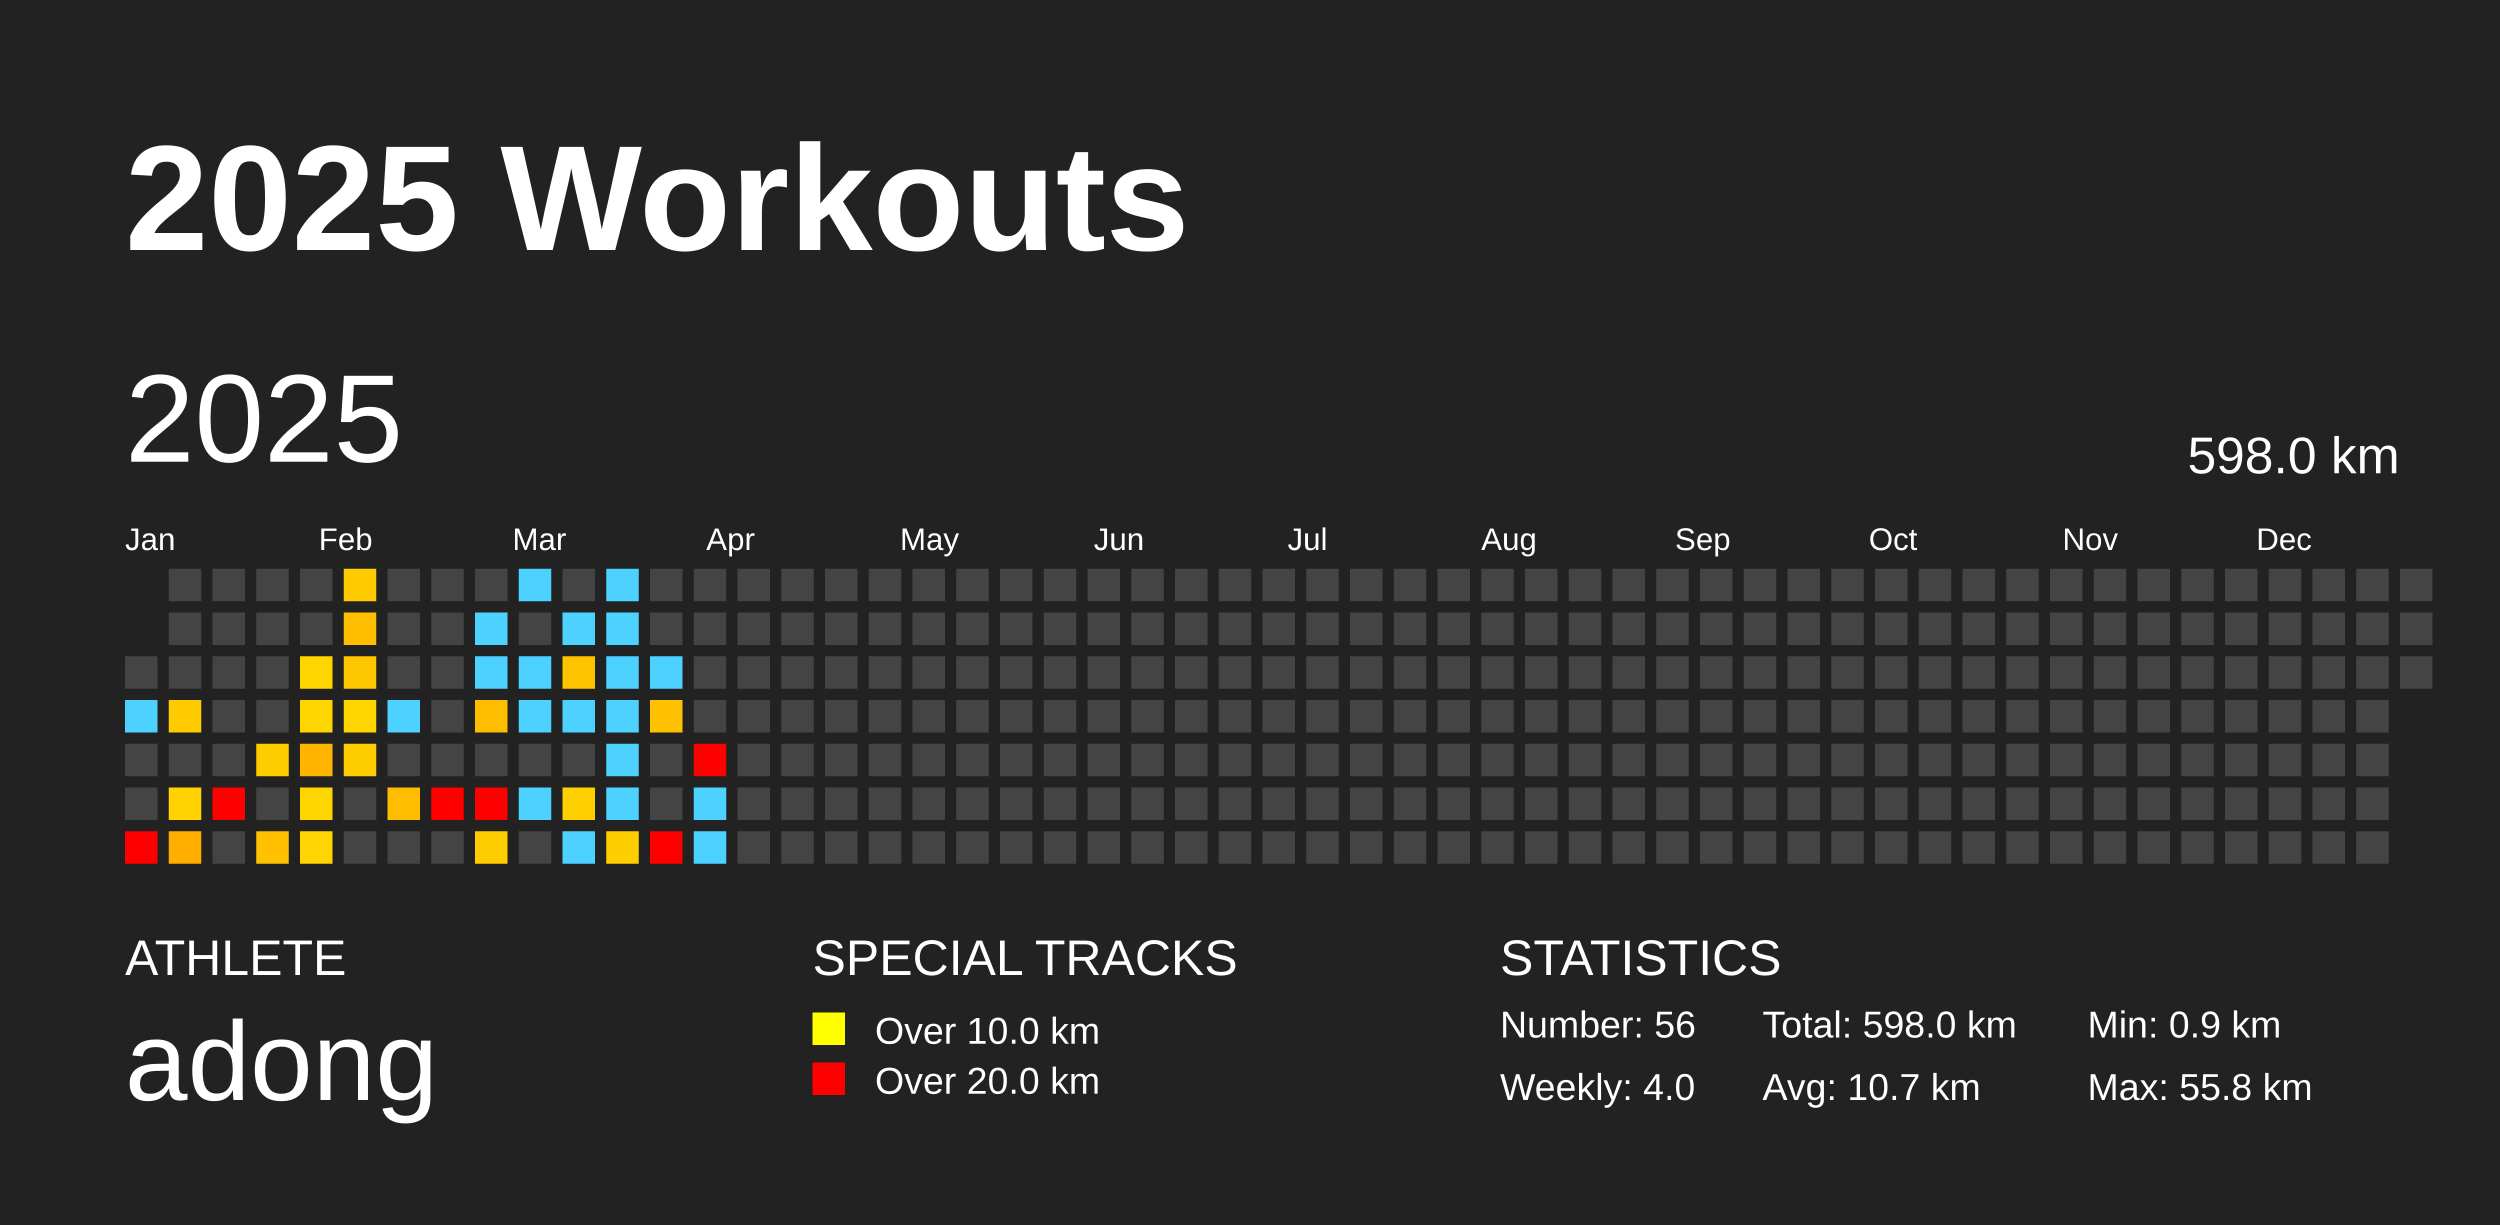
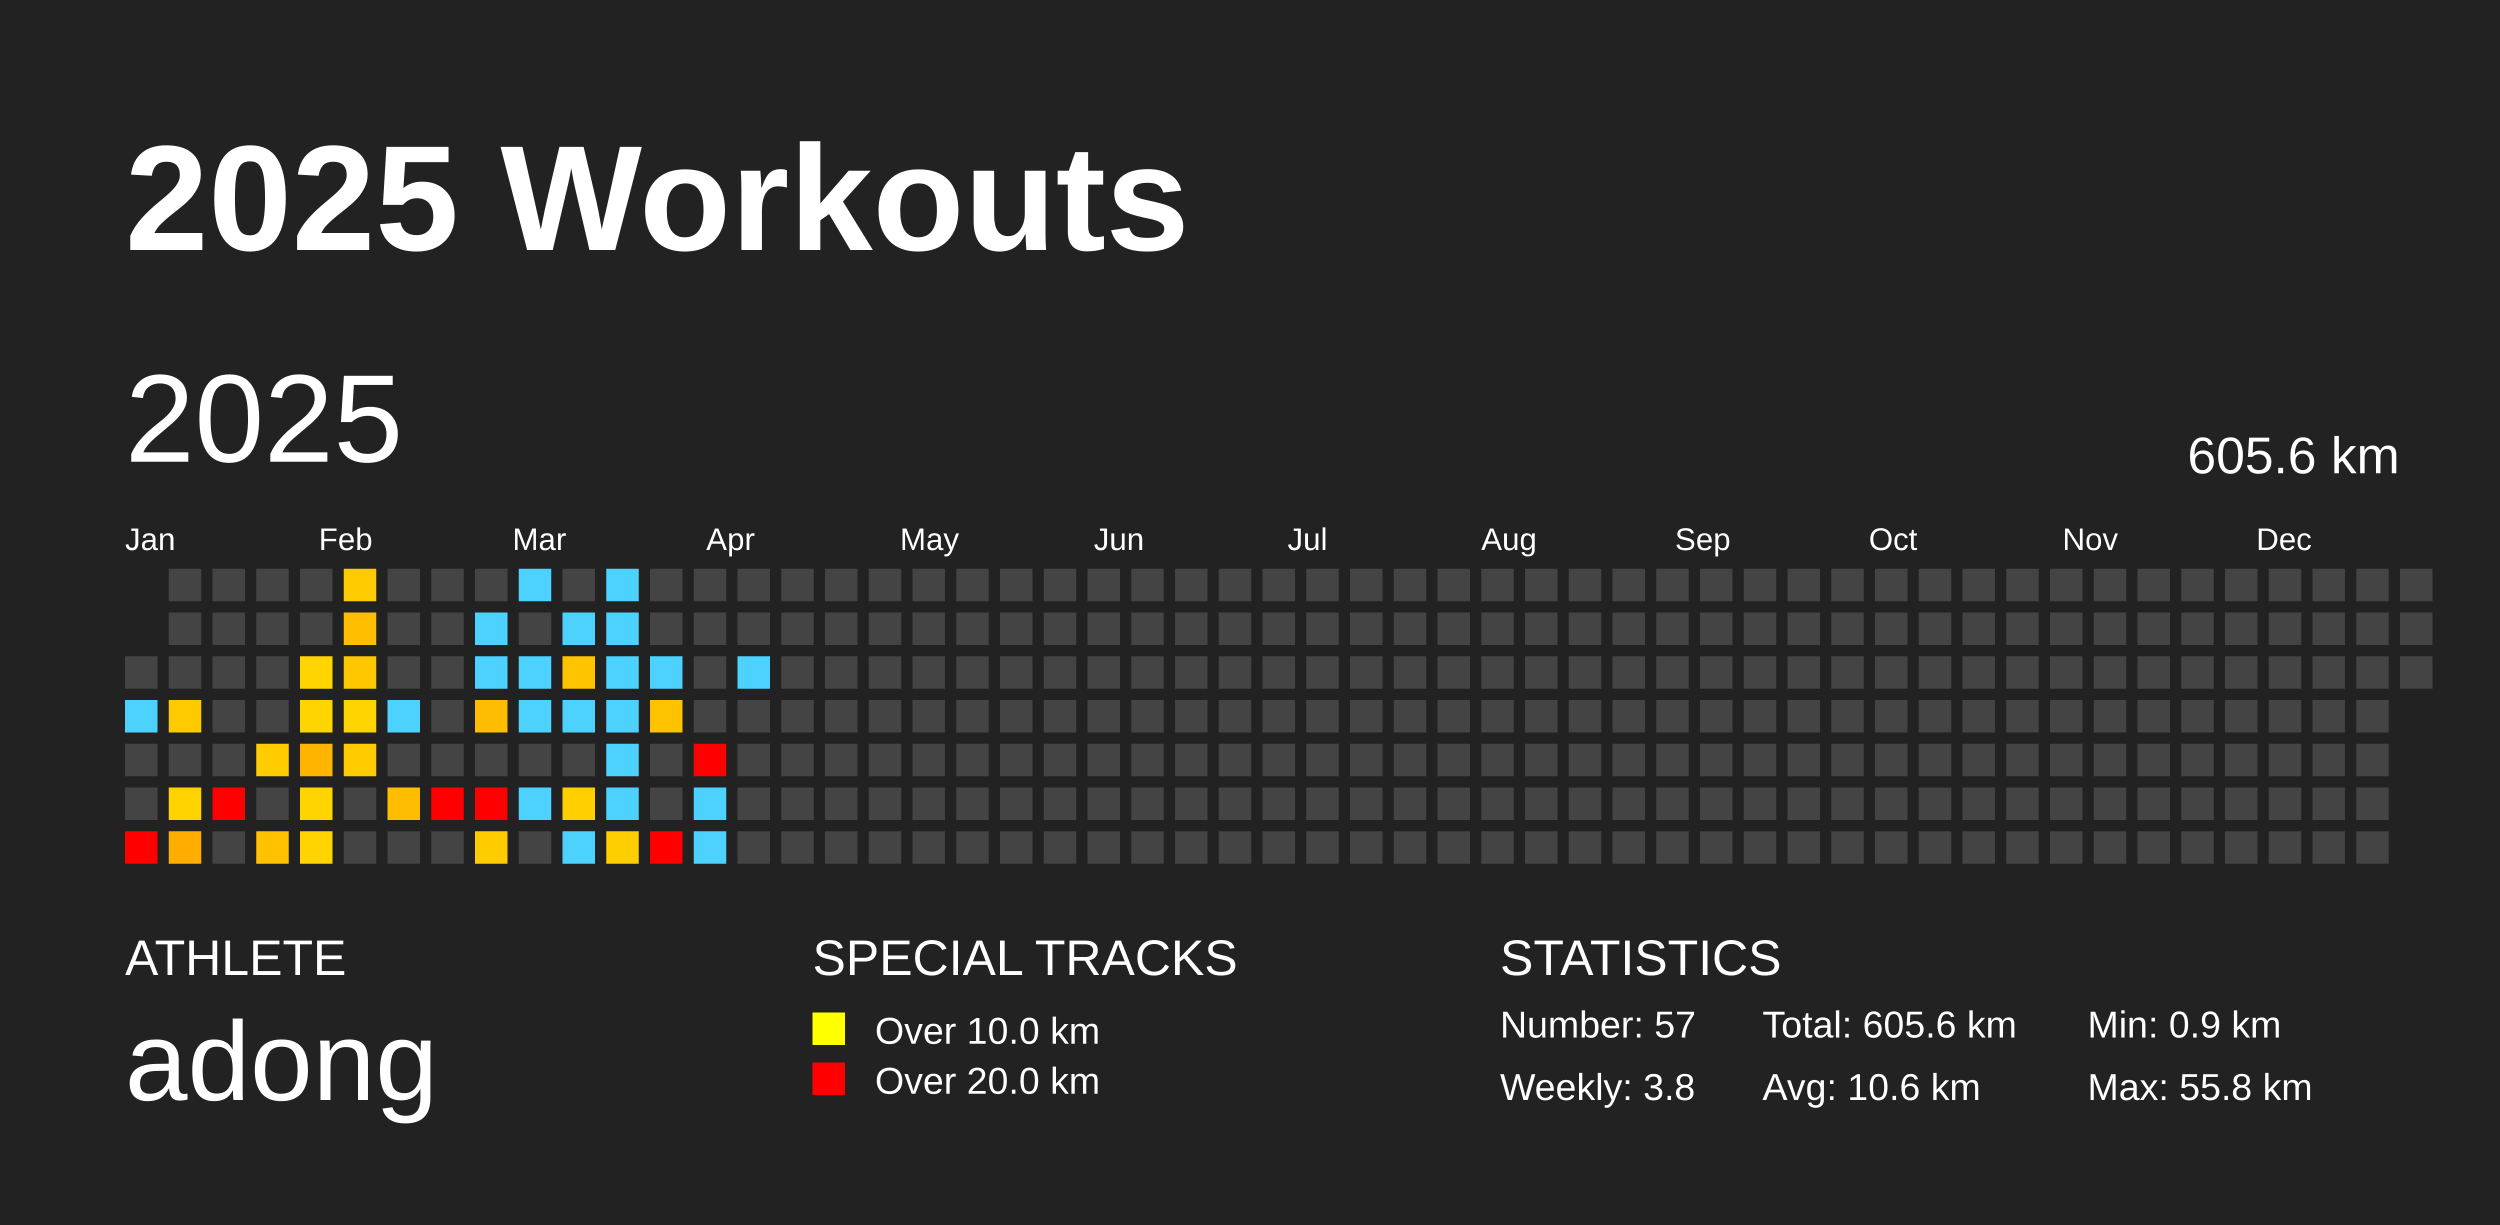
<svg xmlns="http://www.w3.org/2000/svg" baseProfile="full" height="98mm" version="1.1" viewBox="0,0,200,98" width="200mm">
  <defs />
  <rect fill="#222222" height="98" width="200" x="0" y="0" />
  <text fill="#FFFFFF" style="font-size:12px; font-family:Arial; font-weight:bold;" x="10" y="20">2025 Workouts</text>
  <text fill="#FFFFFF" style="font-size:4px; font-family:Arial" x="10" y="78">ATHLETE</text>
  <text fill="#FFFFFF" style="font-size:9px; font-family:Arial" x="10" y="88">adong</text>
  <text fill="#FFFFFF" style="font-size:4px; font-family:Arial" x="65" y="78">SPECIAL TRACKS</text>
  <rect fill="yellow" height="2.6" width="2.6" x="65" y="81" />
  <text fill="#FFFFFF" style="font-size:3px; font-family:Arial" x="70" y="83.5">Over 10.0 km</text>
  <rect fill="red" height="2.6" width="2.6" x="65" y="85" />
  <text fill="#FFFFFF" style="font-size:3px; font-family:Arial" x="70" y="87.5">Over 20.0 km</text>
  <text fill="#FFFFFF" style="font-size:4px; font-family:Arial" x="120" y="78">STATISTICS</text>
-   <text fill="#FFFFFF" style="font-size:3px; font-family:Arial" x="120" y="83">Number: 56</text>
-   <text fill="#FFFFFF" style="font-size:3px; font-family:Arial" x="120" y="88">Weekly: 4.0</text>
-   <text fill="#FFFFFF" style="font-size:3px; font-family:Arial" x="141" y="83">Total: 598.0 km</text>
-   <text fill="#FFFFFF" style="font-size:3px; font-family:Arial" x="141" y="88">Avg: 10.7 km</text>
+   <text fill="#FFFFFF" style="font-size:3px; font-family:Arial" x="120" y="83">Number: 57</text>
+   <text fill="#FFFFFF" style="font-size:3px; font-family:Arial" x="120" y="88">Weekly: 3.8</text>
+   <text fill="#FFFFFF" style="font-size:3px; font-family:Arial" x="141" y="83">Total: 605.6 km</text>
+   <text fill="#FFFFFF" style="font-size:3px; font-family:Arial" x="141" y="88">Avg: 10.6 km</text>
  <text fill="#FFFFFF" style="font-size:3px; font-family:Arial" x="167" y="83">Min: 0.9 km</text>
  <text fill="#FFFFFF" style="font-size:3px; font-family:Arial" x="167" y="88">Max: 55.8 km</text>
  <text dominant-baseline="hanging" fill="#FFFFFF" style="font-size:10.0px; font-family:Arial;" x="10" y="30">2025</text>
-   <text dominant-baseline="hanging" fill="#FFFFFF" style="font-size:4.125px; font-family:Arial;" x="175" y="35">598.0 km</text>
+   <text dominant-baseline="hanging" fill="#FFFFFF" style="font-size:4.125px; font-family:Arial;" x="175" y="35">605.6 km</text>
  <text fill="#FFFFFF" style="font-size:2.5px; font-family:Arial" x="10.0" y="44">Jan</text>
  <text fill="#FFFFFF" style="font-size:2.5px; font-family:Arial" x="25.5" y="44">Feb</text>
  <text fill="#FFFFFF" style="font-size:2.5px; font-family:Arial" x="41.0" y="44">Mar</text>
  <text fill="#FFFFFF" style="font-size:2.5px; font-family:Arial" x="56.5" y="44">Apr</text>
  <text fill="#FFFFFF" style="font-size:2.5px; font-family:Arial" x="72.0" y="44">May</text>
  <text fill="#FFFFFF" style="font-size:2.5px; font-family:Arial" x="87.5" y="44">Jun</text>
  <text fill="#FFFFFF" style="font-size:2.5px; font-family:Arial" x="103.0" y="44">Jul</text>
  <text fill="#FFFFFF" style="font-size:2.5px; font-family:Arial" x="118.5" y="44">Aug</text>
  <text fill="#FFFFFF" style="font-size:2.5px; font-family:Arial" x="134.0" y="44">Sep</text>
  <text fill="#FFFFFF" style="font-size:2.5px; font-family:Arial" x="149.5" y="44">Oct</text>
  <text fill="#FFFFFF" style="font-size:2.5px; font-family:Arial" x="165.0" y="44">Nov</text>
  <text fill="#FFFFFF" style="font-size:2.5px; font-family:Arial" x="180.5" y="44">Dec</text>
  <rect fill="#444444" height="2.6" width="2.6" x="10.0" y="52.5" />
  <rect fill="#4dd2ff" height="2.6" width="2.6" x="10.0" y="56.0" />
  <rect fill="#444444" height="2.6" width="2.6" x="10.0" y="59.5" />
  <rect fill="#444444" height="2.6" width="2.6" x="10.0" y="63.0" />
  <rect fill="red" height="2.6" width="2.6" x="10.0" y="66.5" />
  <rect fill="#444444" height="2.6" width="2.6" x="13.5" y="45.5" />
  <rect fill="#444444" height="2.6" width="2.6" x="13.5" y="49.0" />
  <rect fill="#444444" height="2.6" width="2.6" x="13.5" y="52.5" />
  <rect fill="#ffcb00" height="2.6" width="2.6" x="13.5" y="56.0" />
  <rect fill="#444444" height="2.6" width="2.6" x="13.5" y="59.5" />
  <rect fill="#ffd200" height="2.6" width="2.6" x="13.5" y="63.0" />
  <rect fill="#ffae00" height="2.6" width="2.6" x="13.5" y="66.5" />
  <rect fill="#444444" height="2.6" width="2.6" x="17.0" y="45.5" />
  <rect fill="#444444" height="2.6" width="2.6" x="17.0" y="49.0" />
  <rect fill="#444444" height="2.6" width="2.6" x="17.0" y="52.5" />
  <rect fill="#444444" height="2.6" width="2.6" x="17.0" y="56.0" />
  <rect fill="#444444" height="2.6" width="2.6" x="17.0" y="59.5" />
  <rect fill="red" height="2.6" width="2.6" x="17.0" y="63.0" />
  <rect fill="#444444" height="2.6" width="2.6" x="17.0" y="66.5" />
  <rect fill="#444444" height="2.6" width="2.6" x="20.5" y="45.5" />
  <rect fill="#444444" height="2.6" width="2.6" x="20.5" y="49.0" />
  <rect fill="#444444" height="2.6" width="2.6" x="20.5" y="52.5" />
  <rect fill="#444444" height="2.6" width="2.6" x="20.5" y="56.0" />
  <rect fill="#ffcc00" height="2.6" width="2.6" x="20.5" y="59.5" />
  <rect fill="#444444" height="2.6" width="2.6" x="20.5" y="63.0" />
  <rect fill="#ffc100" height="2.6" width="2.6" x="20.5" y="66.5" />
  <rect fill="#444444" height="2.6" width="2.6" x="24.0" y="45.5" />
  <rect fill="#444444" height="2.6" width="2.6" x="24.0" y="49.0" />
  <rect fill="#ffd500" height="2.6" width="2.6" x="24.0" y="52.5" />
  <rect fill="#ffd500" height="2.6" width="2.6" x="24.0" y="56.0" />
  <rect fill="#ffb400" height="2.6" width="2.6" x="24.0" y="59.5" />
  <rect fill="#ffd500" height="2.6" width="2.6" x="24.0" y="63.0" />
  <rect fill="#ffd400" height="2.6" width="2.6" x="24.0" y="66.5" />
  <rect fill="#ffcb00" height="2.6" width="2.6" x="27.5" y="45.5" />
  <rect fill="#ffbe00" height="2.6" width="2.6" x="27.5" y="49.0" />
  <rect fill="#ffc700" height="2.6" width="2.6" x="27.5" y="52.5" />
  <rect fill="#ffd500" height="2.6" width="2.6" x="27.5" y="56.0" />
  <rect fill="#ffcc00" height="2.6" width="2.6" x="27.5" y="59.5" />
  <rect fill="#444444" height="2.6" width="2.6" x="27.5" y="63.0" />
  <rect fill="#444444" height="2.6" width="2.6" x="27.5" y="66.5" />
  <rect fill="#444444" height="2.6" width="2.6" x="31.0" y="45.5" />
  <rect fill="#444444" height="2.6" width="2.6" x="31.0" y="49.0" />
  <rect fill="#444444" height="2.6" width="2.6" x="31.0" y="52.5" />
  <rect fill="#4dd2ff" height="2.6" width="2.6" x="31.0" y="56.0" />
  <rect fill="#444444" height="2.6" width="2.6" x="31.0" y="59.5" />
  <rect fill="#ffbd00" height="2.6" width="2.6" x="31.0" y="63.0" />
  <rect fill="#444444" height="2.6" width="2.6" x="31.0" y="66.5" />
  <rect fill="#444444" height="2.6" width="2.6" x="34.5" y="45.5" />
  <rect fill="#444444" height="2.6" width="2.6" x="34.5" y="49.0" />
  <rect fill="#444444" height="2.6" width="2.6" x="34.5" y="52.5" />
  <rect fill="#444444" height="2.6" width="2.6" x="34.5" y="56.0" />
  <rect fill="#444444" height="2.6" width="2.6" x="34.5" y="59.5" />
  <rect fill="red" height="2.6" width="2.6" x="34.5" y="63.0" />
  <rect fill="#444444" height="2.6" width="2.6" x="34.5" y="66.5" />
  <rect fill="#444444" height="2.6" width="2.6" x="38.0" y="45.5" />
  <rect fill="#4dd2ff" height="2.6" width="2.6" x="38.0" y="49.0" />
  <rect fill="#4dd2ff" height="2.6" width="2.6" x="38.0" y="52.5" />
  <rect fill="#ffbd00" height="2.6" width="2.6" x="38.0" y="56.0" />
  <rect fill="#444444" height="2.6" width="2.6" x="38.0" y="59.5" />
  <rect fill="red" height="2.6" width="2.6" x="38.0" y="63.0" />
  <rect fill="#ffcc00" height="2.6" width="2.6" x="38.0" y="66.5" />
  <rect fill="#4dd2ff" height="2.6" width="2.6" x="41.5" y="45.5" />
  <rect fill="#444444" height="2.6" width="2.6" x="41.5" y="49.0" />
  <rect fill="#4dd2ff" height="2.6" width="2.6" x="41.5" y="52.5" />
  <rect fill="#4dd2ff" height="2.6" width="2.6" x="41.5" y="56.0" />
  <rect fill="#444444" height="2.6" width="2.6" x="41.5" y="59.5" />
  <rect fill="#4dd2ff" height="2.6" width="2.6" x="41.5" y="63.0" />
  <rect fill="#444444" height="2.6" width="2.6" x="41.5" y="66.5" />
  <rect fill="#444444" height="2.6" width="2.6" x="45.0" y="45.5" />
  <rect fill="#4dd2ff" height="2.6" width="2.6" x="45.0" y="49.0" />
  <rect fill="#ffc400" height="2.6" width="2.6" x="45.0" y="52.5" />
  <rect fill="#4dd2ff" height="2.6" width="2.6" x="45.0" y="56.0" />
  <rect fill="#444444" height="2.6" width="2.6" x="45.0" y="59.5" />
  <rect fill="#ffcf00" height="2.6" width="2.6" x="45.0" y="63.0" />
  <rect fill="#4dd2ff" height="2.6" width="2.6" x="45.0" y="66.5" />
  <rect fill="#4dd2ff" height="2.6" width="2.6" x="48.5" y="45.5" />
  <rect fill="#4dd2ff" height="2.6" width="2.6" x="48.5" y="49.0" />
  <rect fill="#4dd2ff" height="2.6" width="2.6" x="48.5" y="52.5" />
  <rect fill="#4dd2ff" height="2.6" width="2.6" x="48.5" y="56.0" />
  <rect fill="#4dd2ff" height="2.6" width="2.6" x="48.5" y="59.5" />
  <rect fill="#4dd2ff" height="2.6" width="2.6" x="48.5" y="63.0" />
  <rect fill="#ffce00" height="2.6" width="2.6" x="48.5" y="66.5" />
  <rect fill="#444444" height="2.6" width="2.6" x="52.0" y="45.5" />
  <rect fill="#444444" height="2.6" width="2.6" x="52.0" y="49.0" />
  <rect fill="#4dd2ff" height="2.6" width="2.6" x="52.0" y="52.5" />
  <rect fill="#ffc200" height="2.6" width="2.6" x="52.0" y="56.0" />
  <rect fill="#444444" height="2.6" width="2.6" x="52.0" y="59.5" />
  <rect fill="#444444" height="2.6" width="2.6" x="52.0" y="63.0" />
  <rect fill="red" height="2.6" width="2.6" x="52.0" y="66.5" />
  <rect fill="#444444" height="2.6" width="2.6" x="55.5" y="45.5" />
  <rect fill="#444444" height="2.6" width="2.6" x="55.5" y="49.0" />
  <rect fill="#444444" height="2.6" width="2.6" x="55.5" y="52.5" />
  <rect fill="#444444" height="2.6" width="2.6" x="55.5" y="56.0" />
  <rect fill="red" height="2.6" width="2.6" x="55.5" y="59.5" />
  <rect fill="#4dd2ff" height="2.6" width="2.6" x="55.5" y="63.0" />
  <rect fill="#4dd2ff" height="2.6" width="2.6" x="55.5" y="66.5" />
  <rect fill="#444444" height="2.6" width="2.6" x="59.0" y="45.5" />
  <rect fill="#444444" height="2.6" width="2.6" x="59.0" y="49.0" />
-   <rect fill="#444444" height="2.6" width="2.6" x="59.0" y="52.5" />
+   <rect fill="#4dd2ff" height="2.6" width="2.6" x="59.0" y="52.5" />
  <rect fill="#444444" height="2.6" width="2.6" x="59.0" y="56.0" />
  <rect fill="#444444" height="2.6" width="2.6" x="59.0" y="59.5" />
  <rect fill="#444444" height="2.6" width="2.6" x="59.0" y="63.0" />
  <rect fill="#444444" height="2.6" width="2.6" x="59.0" y="66.5" />
  <rect fill="#444444" height="2.6" width="2.6" x="62.5" y="45.5" />
  <rect fill="#444444" height="2.6" width="2.6" x="62.5" y="49.0" />
  <rect fill="#444444" height="2.6" width="2.6" x="62.5" y="52.5" />
  <rect fill="#444444" height="2.6" width="2.6" x="62.5" y="56.0" />
  <rect fill="#444444" height="2.6" width="2.6" x="62.5" y="59.5" />
  <rect fill="#444444" height="2.6" width="2.6" x="62.5" y="63.0" />
  <rect fill="#444444" height="2.6" width="2.6" x="62.5" y="66.5" />
  <rect fill="#444444" height="2.6" width="2.6" x="66.0" y="45.5" />
  <rect fill="#444444" height="2.6" width="2.6" x="66.0" y="49.0" />
  <rect fill="#444444" height="2.6" width="2.6" x="66.0" y="52.5" />
  <rect fill="#444444" height="2.6" width="2.6" x="66.0" y="56.0" />
  <rect fill="#444444" height="2.6" width="2.6" x="66.0" y="59.5" />
  <rect fill="#444444" height="2.6" width="2.6" x="66.0" y="63.0" />
  <rect fill="#444444" height="2.6" width="2.6" x="66.0" y="66.5" />
  <rect fill="#444444" height="2.6" width="2.6" x="69.5" y="45.5" />
  <rect fill="#444444" height="2.6" width="2.6" x="69.5" y="49.0" />
  <rect fill="#444444" height="2.6" width="2.6" x="69.5" y="52.5" />
  <rect fill="#444444" height="2.6" width="2.6" x="69.5" y="56.0" />
  <rect fill="#444444" height="2.6" width="2.6" x="69.5" y="59.5" />
  <rect fill="#444444" height="2.6" width="2.6" x="69.5" y="63.0" />
  <rect fill="#444444" height="2.6" width="2.6" x="69.5" y="66.5" />
  <rect fill="#444444" height="2.6" width="2.6" x="73.0" y="45.5" />
  <rect fill="#444444" height="2.6" width="2.6" x="73.0" y="49.0" />
  <rect fill="#444444" height="2.6" width="2.6" x="73.0" y="52.5" />
  <rect fill="#444444" height="2.6" width="2.6" x="73.0" y="56.0" />
  <rect fill="#444444" height="2.6" width="2.6" x="73.0" y="59.5" />
  <rect fill="#444444" height="2.6" width="2.6" x="73.0" y="63.0" />
  <rect fill="#444444" height="2.6" width="2.6" x="73.0" y="66.5" />
  <rect fill="#444444" height="2.6" width="2.6" x="76.5" y="45.5" />
  <rect fill="#444444" height="2.6" width="2.6" x="76.5" y="49.0" />
  <rect fill="#444444" height="2.6" width="2.6" x="76.5" y="52.5" />
  <rect fill="#444444" height="2.6" width="2.6" x="76.5" y="56.0" />
  <rect fill="#444444" height="2.6" width="2.6" x="76.5" y="59.5" />
  <rect fill="#444444" height="2.6" width="2.6" x="76.5" y="63.0" />
  <rect fill="#444444" height="2.6" width="2.6" x="76.5" y="66.5" />
  <rect fill="#444444" height="2.6" width="2.6" x="80.0" y="45.5" />
  <rect fill="#444444" height="2.6" width="2.6" x="80.0" y="49.0" />
  <rect fill="#444444" height="2.6" width="2.6" x="80.0" y="52.5" />
  <rect fill="#444444" height="2.6" width="2.6" x="80.0" y="56.0" />
  <rect fill="#444444" height="2.6" width="2.6" x="80.0" y="59.5" />
  <rect fill="#444444" height="2.6" width="2.6" x="80.0" y="63.0" />
  <rect fill="#444444" height="2.6" width="2.6" x="80.0" y="66.5" />
  <rect fill="#444444" height="2.6" width="2.6" x="83.5" y="45.5" />
  <rect fill="#444444" height="2.6" width="2.6" x="83.5" y="49.0" />
  <rect fill="#444444" height="2.6" width="2.6" x="83.5" y="52.5" />
  <rect fill="#444444" height="2.6" width="2.6" x="83.5" y="56.0" />
  <rect fill="#444444" height="2.6" width="2.6" x="83.5" y="59.5" />
  <rect fill="#444444" height="2.6" width="2.6" x="83.5" y="63.0" />
  <rect fill="#444444" height="2.6" width="2.6" x="83.5" y="66.5" />
  <rect fill="#444444" height="2.6" width="2.6" x="87.0" y="45.5" />
  <rect fill="#444444" height="2.6" width="2.6" x="87.0" y="49.0" />
  <rect fill="#444444" height="2.6" width="2.6" x="87.0" y="52.5" />
  <rect fill="#444444" height="2.6" width="2.6" x="87.0" y="56.0" />
  <rect fill="#444444" height="2.6" width="2.6" x="87.0" y="59.5" />
  <rect fill="#444444" height="2.6" width="2.6" x="87.0" y="63.0" />
  <rect fill="#444444" height="2.6" width="2.6" x="87.0" y="66.5" />
  <rect fill="#444444" height="2.6" width="2.6" x="90.5" y="45.5" />
  <rect fill="#444444" height="2.6" width="2.6" x="90.5" y="49.0" />
  <rect fill="#444444" height="2.6" width="2.6" x="90.5" y="52.5" />
  <rect fill="#444444" height="2.6" width="2.6" x="90.5" y="56.0" />
  <rect fill="#444444" height="2.6" width="2.6" x="90.5" y="59.5" />
  <rect fill="#444444" height="2.6" width="2.6" x="90.5" y="63.0" />
  <rect fill="#444444" height="2.6" width="2.6" x="90.5" y="66.5" />
  <rect fill="#444444" height="2.6" width="2.6" x="94.0" y="45.5" />
  <rect fill="#444444" height="2.6" width="2.6" x="94.0" y="49.0" />
  <rect fill="#444444" height="2.6" width="2.6" x="94.0" y="52.5" />
  <rect fill="#444444" height="2.6" width="2.6" x="94.0" y="56.0" />
  <rect fill="#444444" height="2.6" width="2.6" x="94.0" y="59.5" />
  <rect fill="#444444" height="2.6" width="2.6" x="94.0" y="63.0" />
  <rect fill="#444444" height="2.6" width="2.6" x="94.0" y="66.5" />
  <rect fill="#444444" height="2.6" width="2.6" x="97.5" y="45.5" />
  <rect fill="#444444" height="2.6" width="2.6" x="97.5" y="49.0" />
  <rect fill="#444444" height="2.6" width="2.6" x="97.5" y="52.5" />
  <rect fill="#444444" height="2.6" width="2.6" x="97.5" y="56.0" />
  <rect fill="#444444" height="2.6" width="2.6" x="97.5" y="59.5" />
  <rect fill="#444444" height="2.6" width="2.6" x="97.5" y="63.0" />
  <rect fill="#444444" height="2.6" width="2.6" x="97.5" y="66.5" />
  <rect fill="#444444" height="2.6" width="2.6" x="101.0" y="45.5" />
  <rect fill="#444444" height="2.6" width="2.6" x="101.0" y="49.0" />
  <rect fill="#444444" height="2.6" width="2.6" x="101.0" y="52.5" />
  <rect fill="#444444" height="2.6" width="2.6" x="101.0" y="56.0" />
  <rect fill="#444444" height="2.6" width="2.6" x="101.0" y="59.5" />
  <rect fill="#444444" height="2.6" width="2.6" x="101.0" y="63.0" />
  <rect fill="#444444" height="2.6" width="2.6" x="101.0" y="66.5" />
  <rect fill="#444444" height="2.6" width="2.6" x="104.5" y="45.5" />
  <rect fill="#444444" height="2.6" width="2.6" x="104.5" y="49.0" />
  <rect fill="#444444" height="2.6" width="2.6" x="104.5" y="52.5" />
  <rect fill="#444444" height="2.6" width="2.6" x="104.5" y="56.0" />
  <rect fill="#444444" height="2.6" width="2.6" x="104.5" y="59.5" />
  <rect fill="#444444" height="2.6" width="2.6" x="104.5" y="63.0" />
  <rect fill="#444444" height="2.6" width="2.6" x="104.5" y="66.5" />
  <rect fill="#444444" height="2.6" width="2.6" x="108.0" y="45.5" />
  <rect fill="#444444" height="2.6" width="2.6" x="108.0" y="49.0" />
  <rect fill="#444444" height="2.6" width="2.6" x="108.0" y="52.5" />
  <rect fill="#444444" height="2.6" width="2.6" x="108.0" y="56.0" />
  <rect fill="#444444" height="2.6" width="2.6" x="108.0" y="59.5" />
  <rect fill="#444444" height="2.6" width="2.6" x="108.0" y="63.0" />
  <rect fill="#444444" height="2.6" width="2.6" x="108.0" y="66.5" />
  <rect fill="#444444" height="2.6" width="2.6" x="111.5" y="45.5" />
  <rect fill="#444444" height="2.6" width="2.6" x="111.5" y="49.0" />
  <rect fill="#444444" height="2.6" width="2.6" x="111.5" y="52.5" />
  <rect fill="#444444" height="2.6" width="2.6" x="111.5" y="56.0" />
  <rect fill="#444444" height="2.6" width="2.6" x="111.5" y="59.5" />
  <rect fill="#444444" height="2.6" width="2.6" x="111.5" y="63.0" />
  <rect fill="#444444" height="2.6" width="2.6" x="111.5" y="66.5" />
  <rect fill="#444444" height="2.6" width="2.6" x="115.0" y="45.5" />
  <rect fill="#444444" height="2.6" width="2.6" x="115.0" y="49.0" />
  <rect fill="#444444" height="2.6" width="2.6" x="115.0" y="52.5" />
  <rect fill="#444444" height="2.6" width="2.6" x="115.0" y="56.0" />
  <rect fill="#444444" height="2.6" width="2.6" x="115.0" y="59.5" />
  <rect fill="#444444" height="2.6" width="2.6" x="115.0" y="63.0" />
  <rect fill="#444444" height="2.6" width="2.6" x="115.0" y="66.5" />
  <rect fill="#444444" height="2.6" width="2.6" x="118.5" y="45.5" />
  <rect fill="#444444" height="2.6" width="2.6" x="118.5" y="49.0" />
  <rect fill="#444444" height="2.6" width="2.6" x="118.5" y="52.5" />
  <rect fill="#444444" height="2.6" width="2.6" x="118.5" y="56.0" />
  <rect fill="#444444" height="2.6" width="2.6" x="118.5" y="59.5" />
  <rect fill="#444444" height="2.6" width="2.6" x="118.5" y="63.0" />
  <rect fill="#444444" height="2.6" width="2.6" x="118.5" y="66.5" />
  <rect fill="#444444" height="2.6" width="2.6" x="122.0" y="45.5" />
  <rect fill="#444444" height="2.6" width="2.6" x="122.0" y="49.0" />
  <rect fill="#444444" height="2.6" width="2.6" x="122.0" y="52.5" />
  <rect fill="#444444" height="2.6" width="2.6" x="122.0" y="56.0" />
  <rect fill="#444444" height="2.6" width="2.6" x="122.0" y="59.5" />
  <rect fill="#444444" height="2.6" width="2.6" x="122.0" y="63.0" />
  <rect fill="#444444" height="2.6" width="2.6" x="122.0" y="66.5" />
  <rect fill="#444444" height="2.6" width="2.6" x="125.5" y="45.5" />
  <rect fill="#444444" height="2.6" width="2.6" x="125.5" y="49.0" />
  <rect fill="#444444" height="2.6" width="2.6" x="125.5" y="52.5" />
  <rect fill="#444444" height="2.6" width="2.6" x="125.5" y="56.0" />
  <rect fill="#444444" height="2.6" width="2.6" x="125.5" y="59.5" />
  <rect fill="#444444" height="2.6" width="2.6" x="125.5" y="63.0" />
  <rect fill="#444444" height="2.6" width="2.6" x="125.5" y="66.5" />
  <rect fill="#444444" height="2.6" width="2.6" x="129.0" y="45.5" />
  <rect fill="#444444" height="2.6" width="2.6" x="129.0" y="49.0" />
  <rect fill="#444444" height="2.6" width="2.6" x="129.0" y="52.5" />
  <rect fill="#444444" height="2.6" width="2.6" x="129.0" y="56.0" />
  <rect fill="#444444" height="2.6" width="2.6" x="129.0" y="59.5" />
  <rect fill="#444444" height="2.6" width="2.6" x="129.0" y="63.0" />
  <rect fill="#444444" height="2.6" width="2.6" x="129.0" y="66.5" />
  <rect fill="#444444" height="2.6" width="2.6" x="132.5" y="45.5" />
  <rect fill="#444444" height="2.6" width="2.6" x="132.5" y="49.0" />
  <rect fill="#444444" height="2.6" width="2.6" x="132.5" y="52.5" />
  <rect fill="#444444" height="2.6" width="2.6" x="132.5" y="56.0" />
  <rect fill="#444444" height="2.6" width="2.6" x="132.5" y="59.5" />
  <rect fill="#444444" height="2.6" width="2.6" x="132.5" y="63.0" />
  <rect fill="#444444" height="2.6" width="2.6" x="132.5" y="66.5" />
  <rect fill="#444444" height="2.6" width="2.6" x="136.0" y="45.5" />
  <rect fill="#444444" height="2.6" width="2.6" x="136.0" y="49.0" />
  <rect fill="#444444" height="2.6" width="2.6" x="136.0" y="52.5" />
  <rect fill="#444444" height="2.6" width="2.6" x="136.0" y="56.0" />
  <rect fill="#444444" height="2.6" width="2.6" x="136.0" y="59.5" />
  <rect fill="#444444" height="2.6" width="2.6" x="136.0" y="63.0" />
  <rect fill="#444444" height="2.6" width="2.6" x="136.0" y="66.5" />
  <rect fill="#444444" height="2.6" width="2.6" x="139.5" y="45.5" />
  <rect fill="#444444" height="2.6" width="2.6" x="139.5" y="49.0" />
  <rect fill="#444444" height="2.6" width="2.6" x="139.5" y="52.5" />
  <rect fill="#444444" height="2.6" width="2.6" x="139.5" y="56.0" />
  <rect fill="#444444" height="2.6" width="2.6" x="139.5" y="59.5" />
  <rect fill="#444444" height="2.6" width="2.6" x="139.5" y="63.0" />
  <rect fill="#444444" height="2.6" width="2.6" x="139.5" y="66.5" />
  <rect fill="#444444" height="2.6" width="2.6" x="143.0" y="45.5" />
  <rect fill="#444444" height="2.6" width="2.6" x="143.0" y="49.0" />
  <rect fill="#444444" height="2.6" width="2.6" x="143.0" y="52.5" />
  <rect fill="#444444" height="2.6" width="2.6" x="143.0" y="56.0" />
  <rect fill="#444444" height="2.6" width="2.6" x="143.0" y="59.5" />
  <rect fill="#444444" height="2.6" width="2.6" x="143.0" y="63.0" />
  <rect fill="#444444" height="2.6" width="2.6" x="143.0" y="66.5" />
  <rect fill="#444444" height="2.6" width="2.6" x="146.5" y="45.5" />
  <rect fill="#444444" height="2.6" width="2.6" x="146.5" y="49.0" />
  <rect fill="#444444" height="2.6" width="2.6" x="146.5" y="52.5" />
  <rect fill="#444444" height="2.6" width="2.6" x="146.5" y="56.0" />
  <rect fill="#444444" height="2.6" width="2.6" x="146.5" y="59.5" />
  <rect fill="#444444" height="2.6" width="2.6" x="146.5" y="63.0" />
  <rect fill="#444444" height="2.6" width="2.6" x="146.5" y="66.5" />
  <rect fill="#444444" height="2.6" width="2.6" x="150.0" y="45.5" />
  <rect fill="#444444" height="2.6" width="2.6" x="150.0" y="49.0" />
  <rect fill="#444444" height="2.6" width="2.6" x="150.0" y="52.5" />
  <rect fill="#444444" height="2.6" width="2.6" x="150.0" y="56.0" />
  <rect fill="#444444" height="2.6" width="2.6" x="150.0" y="59.5" />
  <rect fill="#444444" height="2.6" width="2.6" x="150.0" y="63.0" />
  <rect fill="#444444" height="2.6" width="2.6" x="150.0" y="66.5" />
  <rect fill="#444444" height="2.6" width="2.6" x="153.5" y="45.5" />
  <rect fill="#444444" height="2.6" width="2.6" x="153.5" y="49.0" />
  <rect fill="#444444" height="2.6" width="2.6" x="153.5" y="52.5" />
  <rect fill="#444444" height="2.6" width="2.6" x="153.5" y="56.0" />
  <rect fill="#444444" height="2.6" width="2.6" x="153.5" y="59.5" />
  <rect fill="#444444" height="2.6" width="2.6" x="153.5" y="63.0" />
  <rect fill="#444444" height="2.6" width="2.6" x="153.5" y="66.5" />
  <rect fill="#444444" height="2.6" width="2.6" x="157.0" y="45.5" />
  <rect fill="#444444" height="2.6" width="2.6" x="157.0" y="49.0" />
  <rect fill="#444444" height="2.6" width="2.6" x="157.0" y="52.5" />
  <rect fill="#444444" height="2.6" width="2.6" x="157.0" y="56.0" />
  <rect fill="#444444" height="2.6" width="2.6" x="157.0" y="59.5" />
  <rect fill="#444444" height="2.6" width="2.6" x="157.0" y="63.0" />
  <rect fill="#444444" height="2.6" width="2.6" x="157.0" y="66.5" />
  <rect fill="#444444" height="2.6" width="2.6" x="160.5" y="45.5" />
  <rect fill="#444444" height="2.6" width="2.6" x="160.5" y="49.0" />
  <rect fill="#444444" height="2.6" width="2.6" x="160.5" y="52.5" />
  <rect fill="#444444" height="2.6" width="2.6" x="160.5" y="56.0" />
  <rect fill="#444444" height="2.6" width="2.6" x="160.5" y="59.5" />
  <rect fill="#444444" height="2.6" width="2.6" x="160.5" y="63.0" />
  <rect fill="#444444" height="2.6" width="2.6" x="160.5" y="66.5" />
  <rect fill="#444444" height="2.6" width="2.6" x="164.0" y="45.5" />
  <rect fill="#444444" height="2.6" width="2.6" x="164.0" y="49.0" />
  <rect fill="#444444" height="2.6" width="2.6" x="164.0" y="52.5" />
  <rect fill="#444444" height="2.6" width="2.6" x="164.0" y="56.0" />
  <rect fill="#444444" height="2.6" width="2.6" x="164.0" y="59.5" />
  <rect fill="#444444" height="2.6" width="2.6" x="164.0" y="63.0" />
  <rect fill="#444444" height="2.6" width="2.6" x="164.0" y="66.5" />
  <rect fill="#444444" height="2.6" width="2.6" x="167.5" y="45.5" />
  <rect fill="#444444" height="2.6" width="2.6" x="167.5" y="49.0" />
  <rect fill="#444444" height="2.6" width="2.6" x="167.5" y="52.5" />
  <rect fill="#444444" height="2.6" width="2.6" x="167.5" y="56.0" />
  <rect fill="#444444" height="2.6" width="2.6" x="167.5" y="59.5" />
  <rect fill="#444444" height="2.6" width="2.6" x="167.5" y="63.0" />
  <rect fill="#444444" height="2.6" width="2.6" x="167.5" y="66.5" />
  <rect fill="#444444" height="2.6" width="2.6" x="171.0" y="45.5" />
  <rect fill="#444444" height="2.6" width="2.6" x="171.0" y="49.0" />
  <rect fill="#444444" height="2.6" width="2.6" x="171.0" y="52.5" />
  <rect fill="#444444" height="2.6" width="2.6" x="171.0" y="56.0" />
  <rect fill="#444444" height="2.6" width="2.6" x="171.0" y="59.5" />
  <rect fill="#444444" height="2.6" width="2.6" x="171.0" y="63.0" />
  <rect fill="#444444" height="2.6" width="2.6" x="171.0" y="66.5" />
  <rect fill="#444444" height="2.6" width="2.6" x="174.5" y="45.5" />
  <rect fill="#444444" height="2.6" width="2.6" x="174.5" y="49.0" />
  <rect fill="#444444" height="2.6" width="2.6" x="174.5" y="52.5" />
  <rect fill="#444444" height="2.6" width="2.6" x="174.5" y="56.0" />
  <rect fill="#444444" height="2.6" width="2.6" x="174.5" y="59.5" />
  <rect fill="#444444" height="2.6" width="2.6" x="174.5" y="63.0" />
  <rect fill="#444444" height="2.6" width="2.6" x="174.5" y="66.5" />
  <rect fill="#444444" height="2.6" width="2.6" x="178.0" y="45.5" />
  <rect fill="#444444" height="2.6" width="2.6" x="178.0" y="49.0" />
  <rect fill="#444444" height="2.6" width="2.6" x="178.0" y="52.5" />
  <rect fill="#444444" height="2.6" width="2.6" x="178.0" y="56.0" />
  <rect fill="#444444" height="2.6" width="2.6" x="178.0" y="59.5" />
  <rect fill="#444444" height="2.6" width="2.6" x="178.0" y="63.0" />
  <rect fill="#444444" height="2.6" width="2.6" x="178.0" y="66.5" />
  <rect fill="#444444" height="2.6" width="2.6" x="181.5" y="45.5" />
  <rect fill="#444444" height="2.6" width="2.6" x="181.5" y="49.0" />
  <rect fill="#444444" height="2.6" width="2.6" x="181.5" y="52.5" />
  <rect fill="#444444" height="2.6" width="2.6" x="181.5" y="56.0" />
  <rect fill="#444444" height="2.6" width="2.6" x="181.5" y="59.5" />
  <rect fill="#444444" height="2.6" width="2.6" x="181.5" y="63.0" />
  <rect fill="#444444" height="2.6" width="2.6" x="181.5" y="66.5" />
  <rect fill="#444444" height="2.6" width="2.6" x="185.0" y="45.5" />
  <rect fill="#444444" height="2.6" width="2.6" x="185.0" y="49.0" />
  <rect fill="#444444" height="2.6" width="2.6" x="185.0" y="52.5" />
  <rect fill="#444444" height="2.6" width="2.6" x="185.0" y="56.0" />
  <rect fill="#444444" height="2.6" width="2.6" x="185.0" y="59.5" />
  <rect fill="#444444" height="2.6" width="2.6" x="185.0" y="63.0" />
  <rect fill="#444444" height="2.6" width="2.6" x="185.0" y="66.5" />
  <rect fill="#444444" height="2.6" width="2.6" x="188.5" y="45.5" />
  <rect fill="#444444" height="2.6" width="2.6" x="188.5" y="49.0" />
  <rect fill="#444444" height="2.6" width="2.6" x="188.5" y="52.5" />
  <rect fill="#444444" height="2.6" width="2.6" x="188.5" y="56.0" />
  <rect fill="#444444" height="2.6" width="2.6" x="188.5" y="59.5" />
  <rect fill="#444444" height="2.6" width="2.6" x="188.5" y="63.0" />
  <rect fill="#444444" height="2.6" width="2.6" x="188.5" y="66.5" />
  <rect fill="#444444" height="2.6" width="2.6" x="192.0" y="45.5" />
  <rect fill="#444444" height="2.6" width="2.6" x="192.0" y="49.0" />
  <rect fill="#444444" height="2.6" width="2.6" x="192.0" y="52.5" />
</svg>
